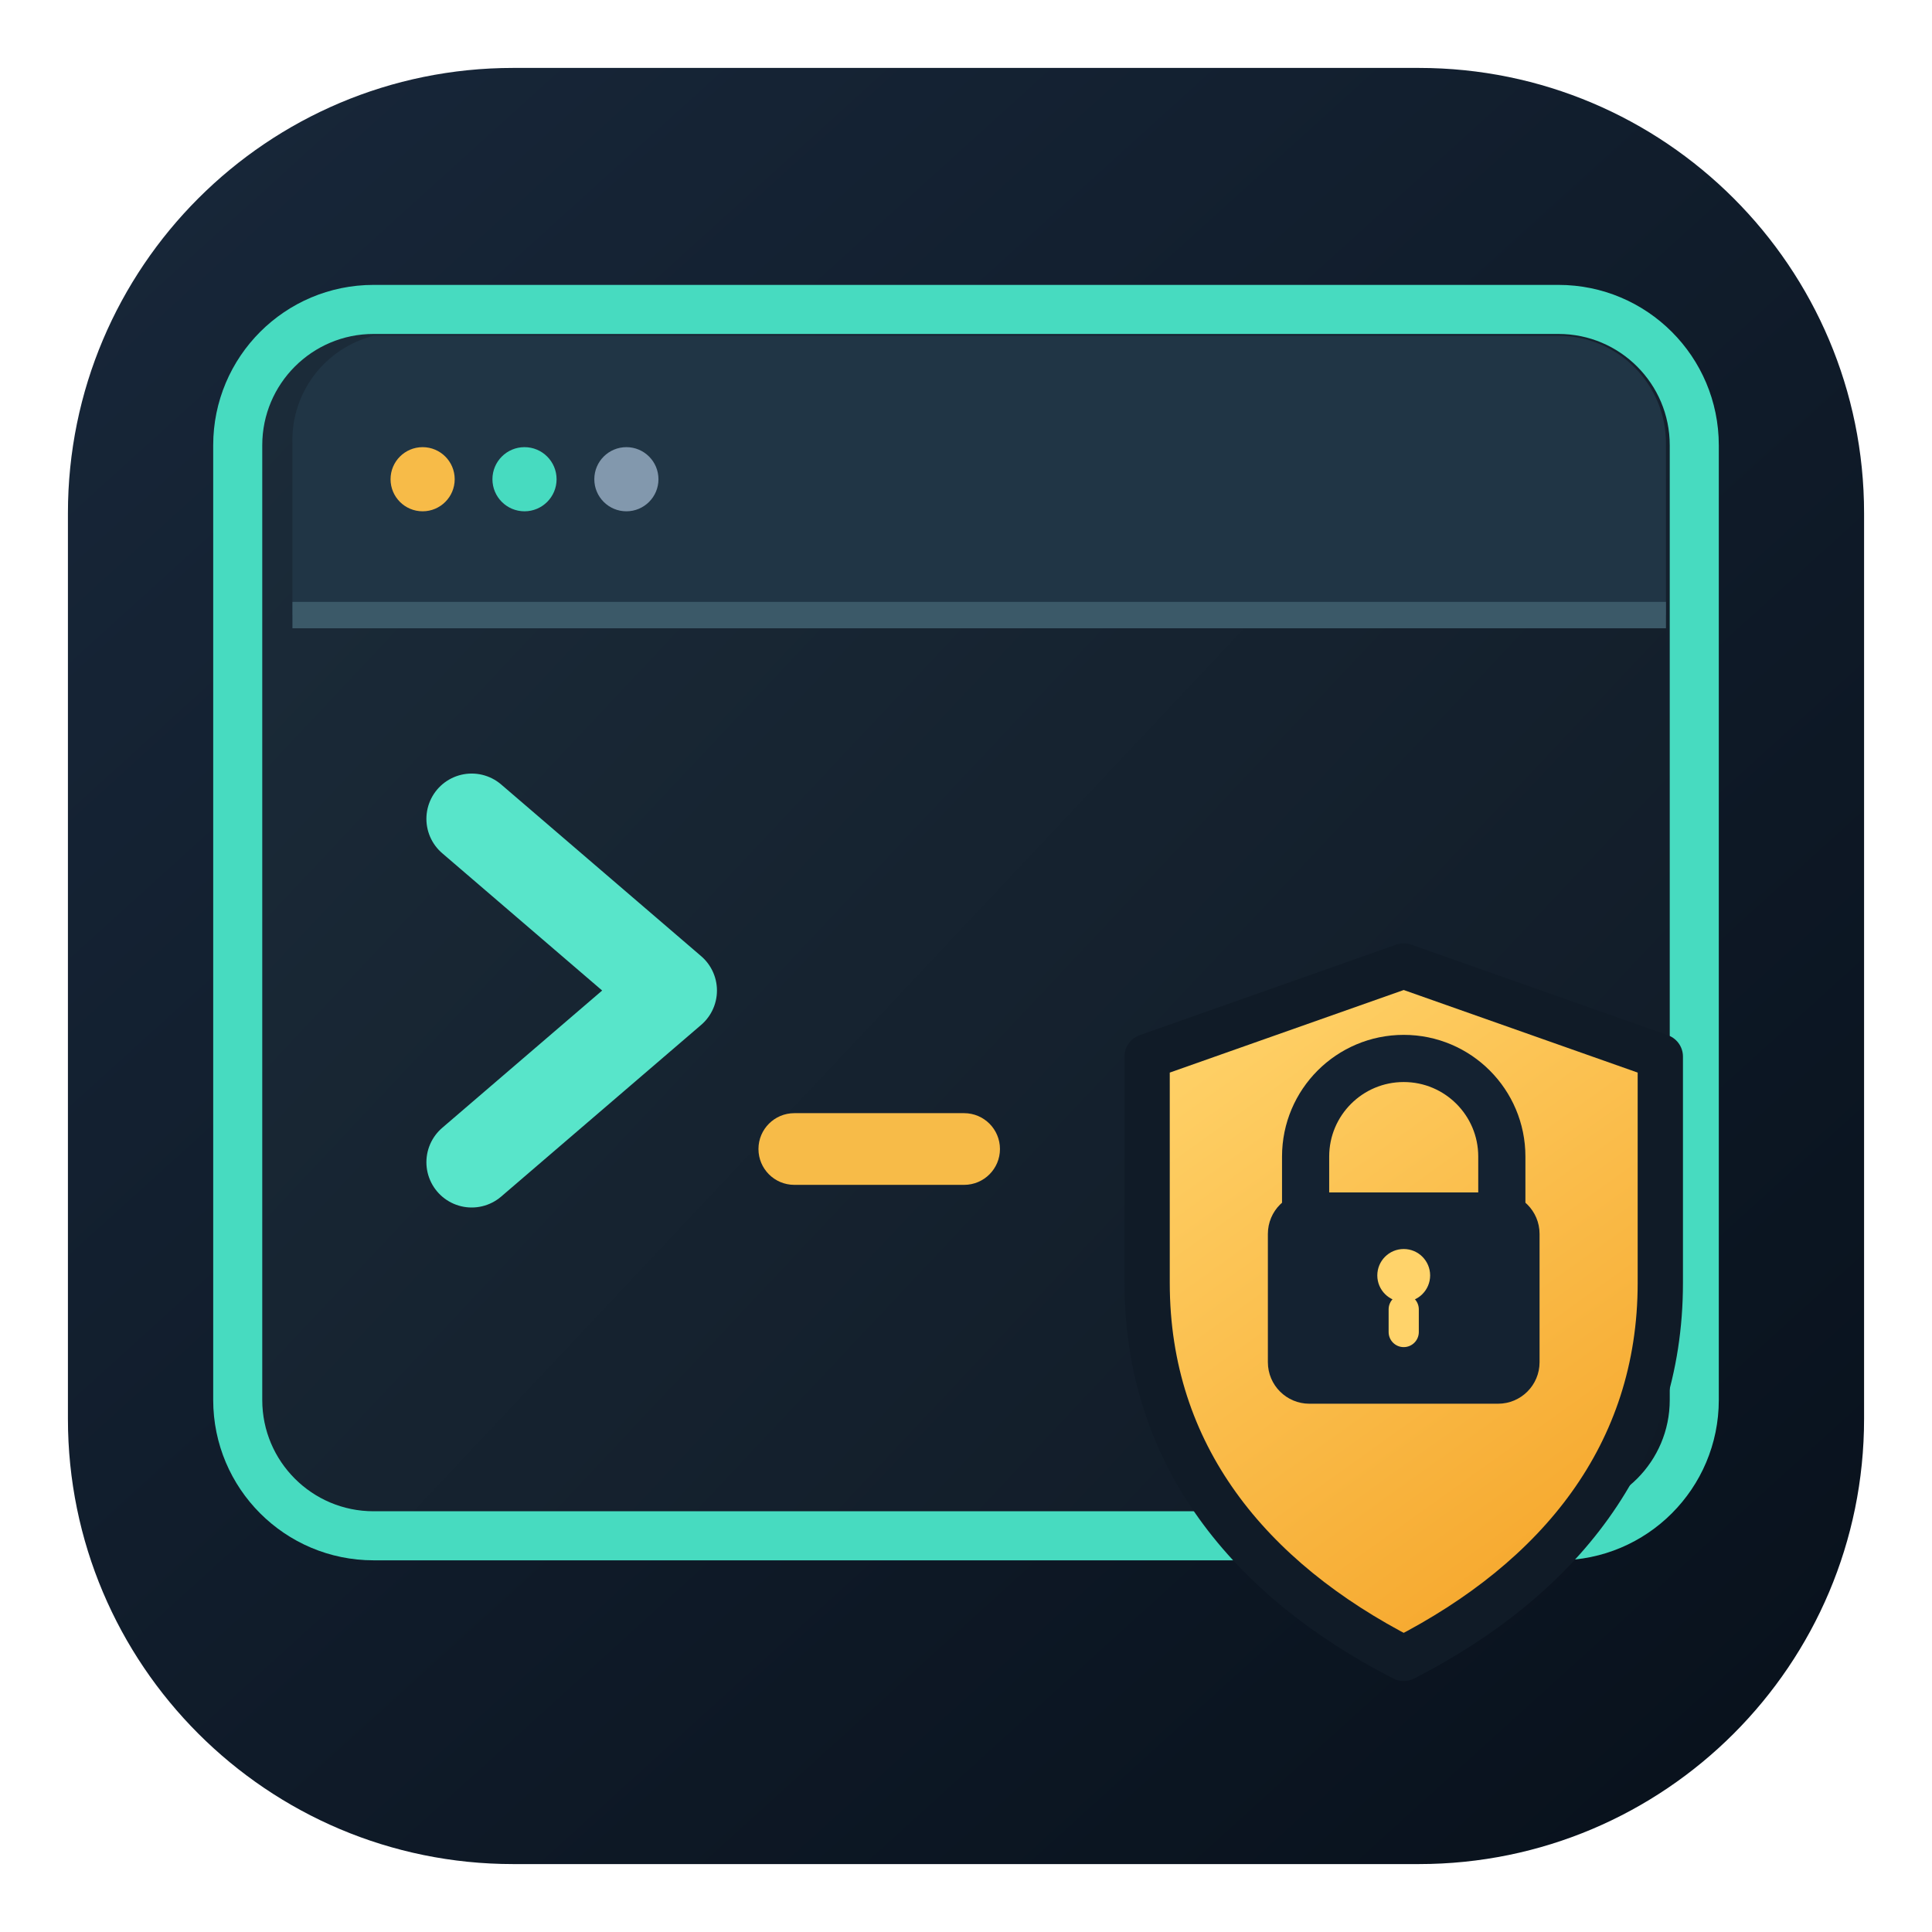
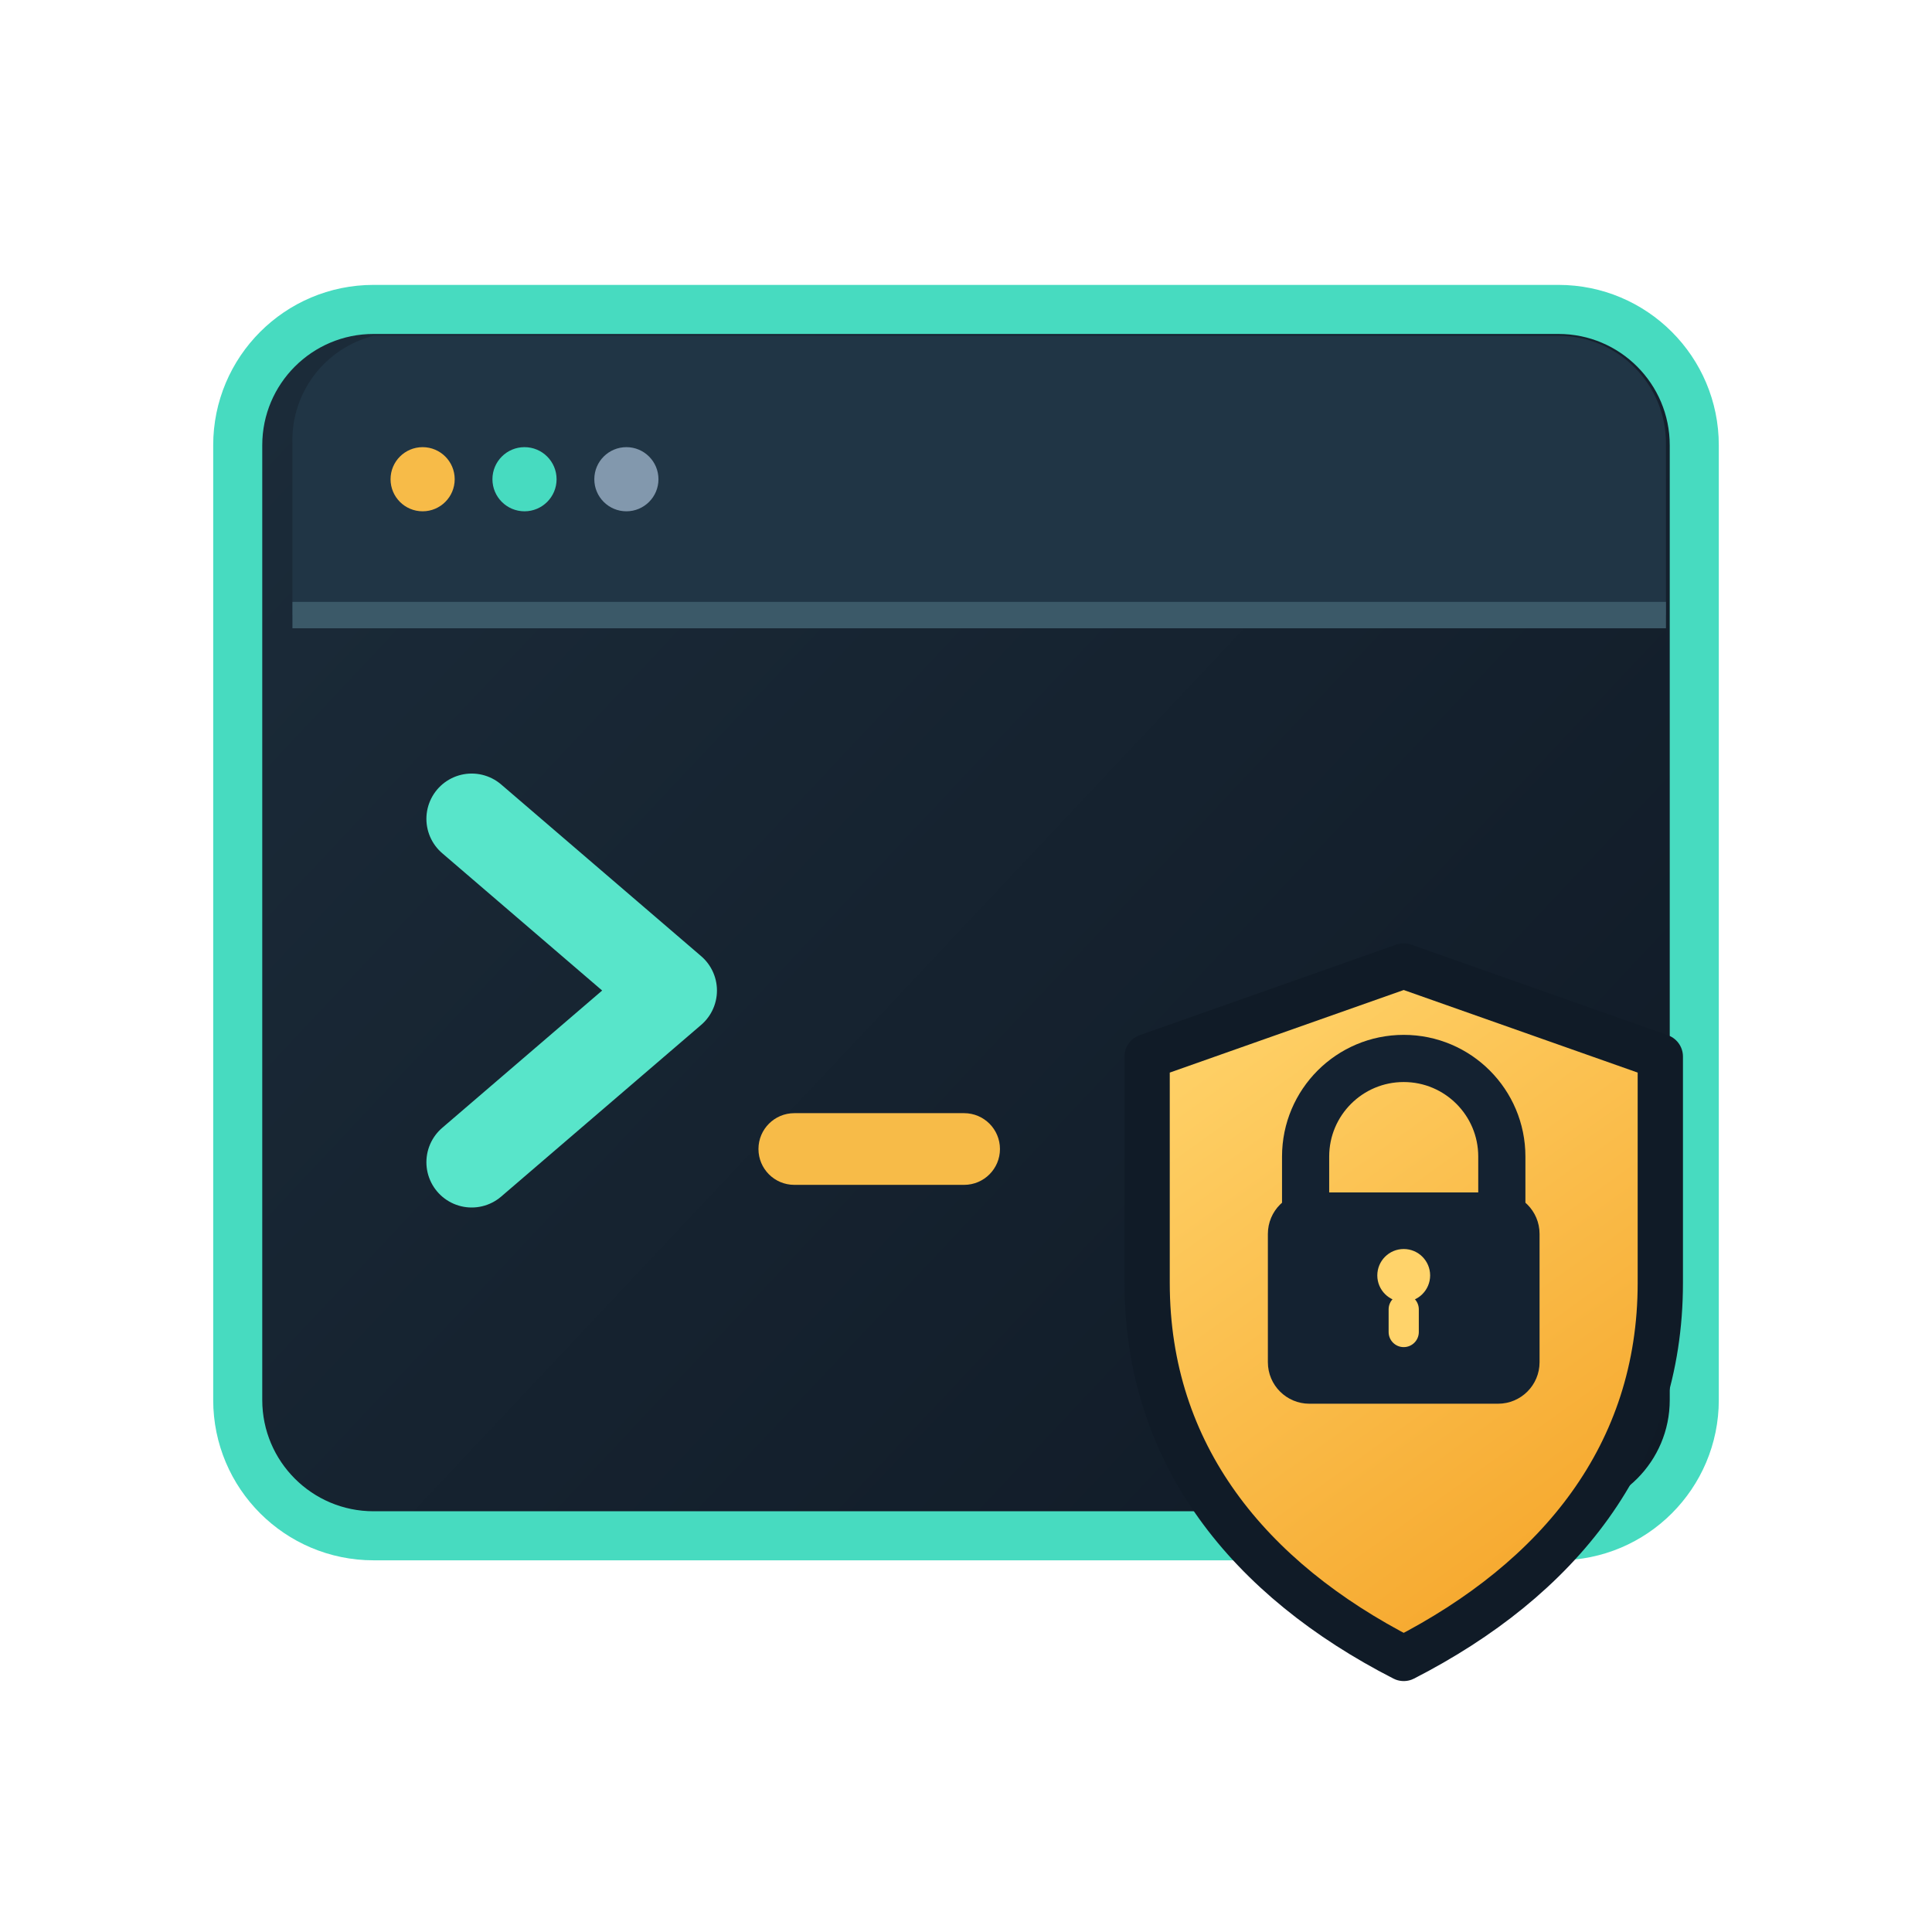
<svg xmlns="http://www.w3.org/2000/svg" width="1024" height="1024" viewBox="0 0 1024 1024">
  <defs>
-     <linearGradient id="background" x1="120" y1="80" x2="900" y2="940" gradientUnits="userSpaceOnUse">
-       <stop stop-color="#172638" />
-       <stop offset="1" stop-color="#09121d" />
-     </linearGradient>
    <linearGradient id="terminal" x1="170" y1="178" x2="844" y2="812" gradientUnits="userSpaceOnUse">
      <stop stop-color="#1b2b39" />
      <stop offset="1" stop-color="#101a26" />
    </linearGradient>
    <linearGradient id="shield" x1="638" y1="526" x2="844" y2="814" gradientUnits="userSpaceOnUse">
      <stop stop-color="#ffd36a" />
      <stop offset="1" stop-color="#f6a92f" />
    </linearGradient>
  </defs>
-   <rect x="36" y="36" width="952" height="952" rx="236" fill="url(#background)" />
  <rect x="126" y="164" width="772" height="650" rx="72" fill="url(#terminal)" stroke="#47dbc0" stroke-width="26" />
  <path d="M198 178h628a57 57 0 0 1 57 57v91H155v-91a57 57 0 0 1 43-57Z" fill="#203545" />
  <path d="M155 326h728" stroke="#3b5968" stroke-width="14" />
  <circle cx="224" cy="254" r="17" fill="#f7bb48" />
  <circle cx="278" cy="254" r="17" fill="#47dbc0" />
  <circle cx="332" cy="254" r="17" fill="#8298ad" />
  <path d="m250 434 106 91-106 91" fill="none" stroke="#58e5ca" stroke-linecap="round" stroke-linejoin="round" stroke-width="48" />
  <rect x="402" y="590" width="128" height="38" rx="19" fill="#f7bb48" />
  <path d="m744 512 136 48v120c0 91-54 157-136 199-82-42-136-108-136-199V560l136-48Z" fill="url(#shield)" stroke="#101b27" stroke-linejoin="round" stroke-width="24" />
  <path d="M692 642v-29a52 52 0 0 1 104 0v29" fill="none" stroke="#142231" stroke-linecap="round" stroke-width="25" />
  <rect x="672" y="632" width="144" height="112" rx="22" fill="#142231" />
  <circle cx="744" cy="676" r="14" fill="#ffd36a" />
  <rect x="736" y="686" width="16" height="28" rx="8" fill="#ffd36a" />
</svg>
